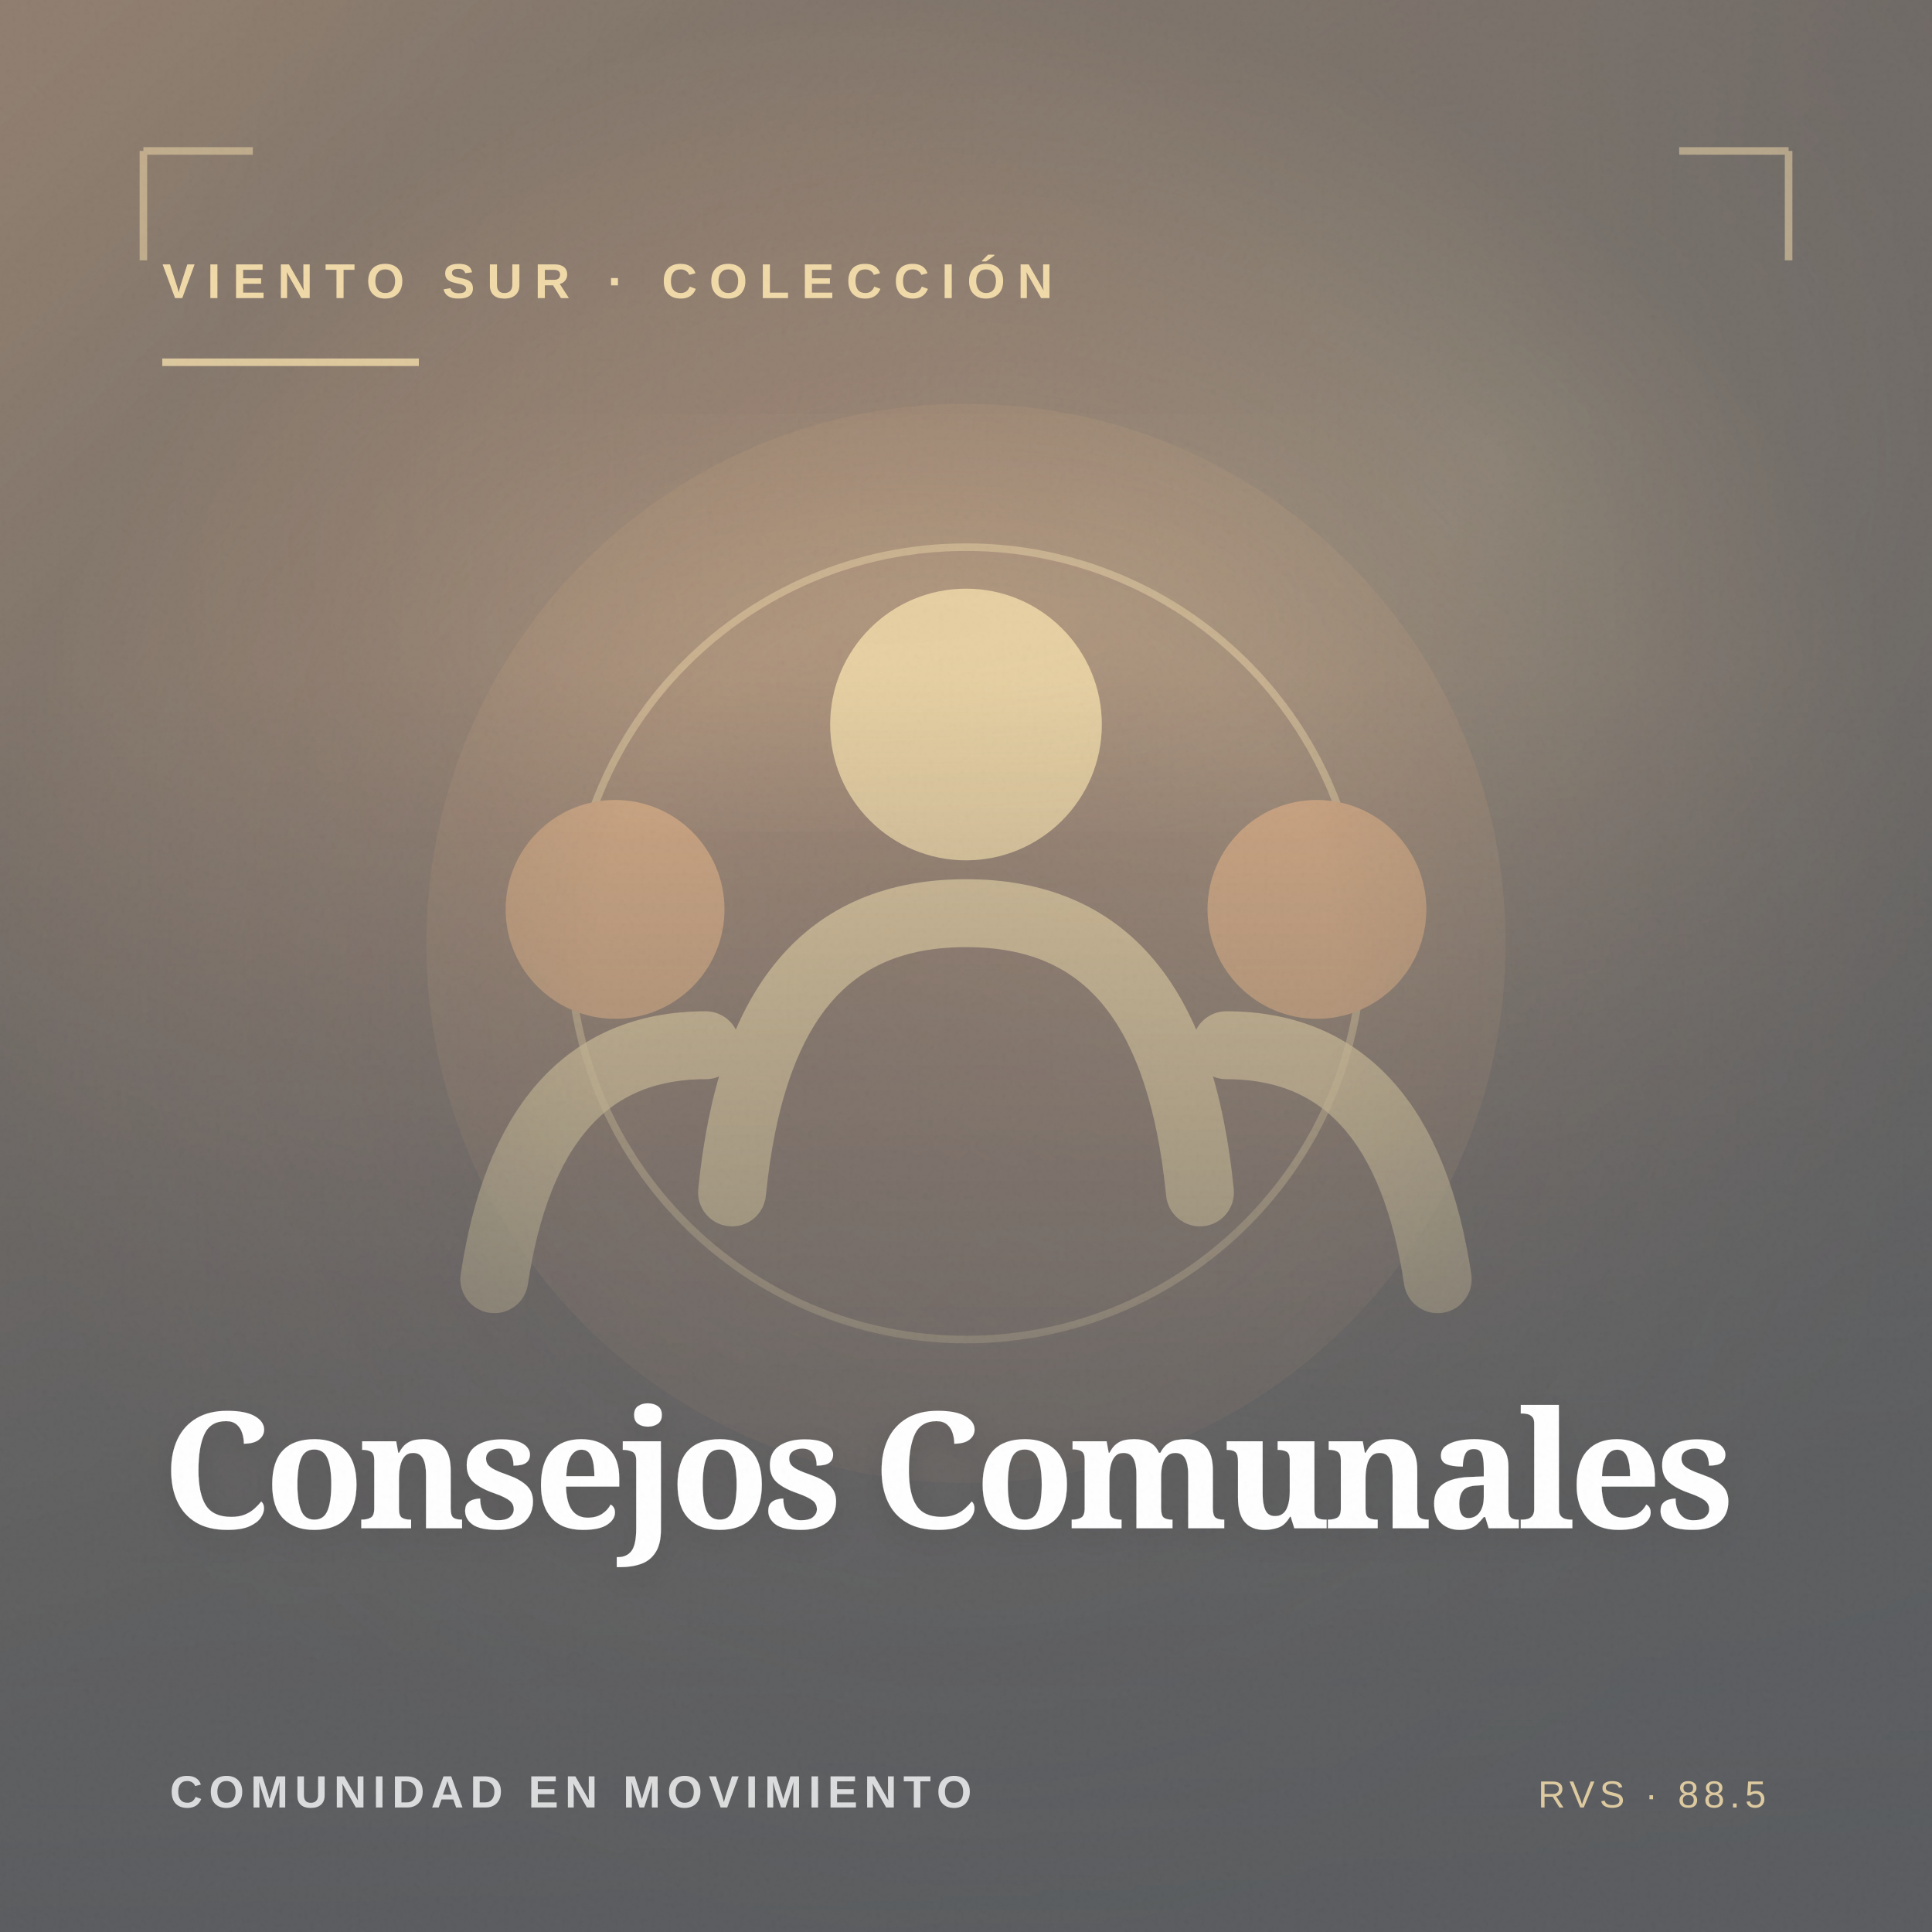
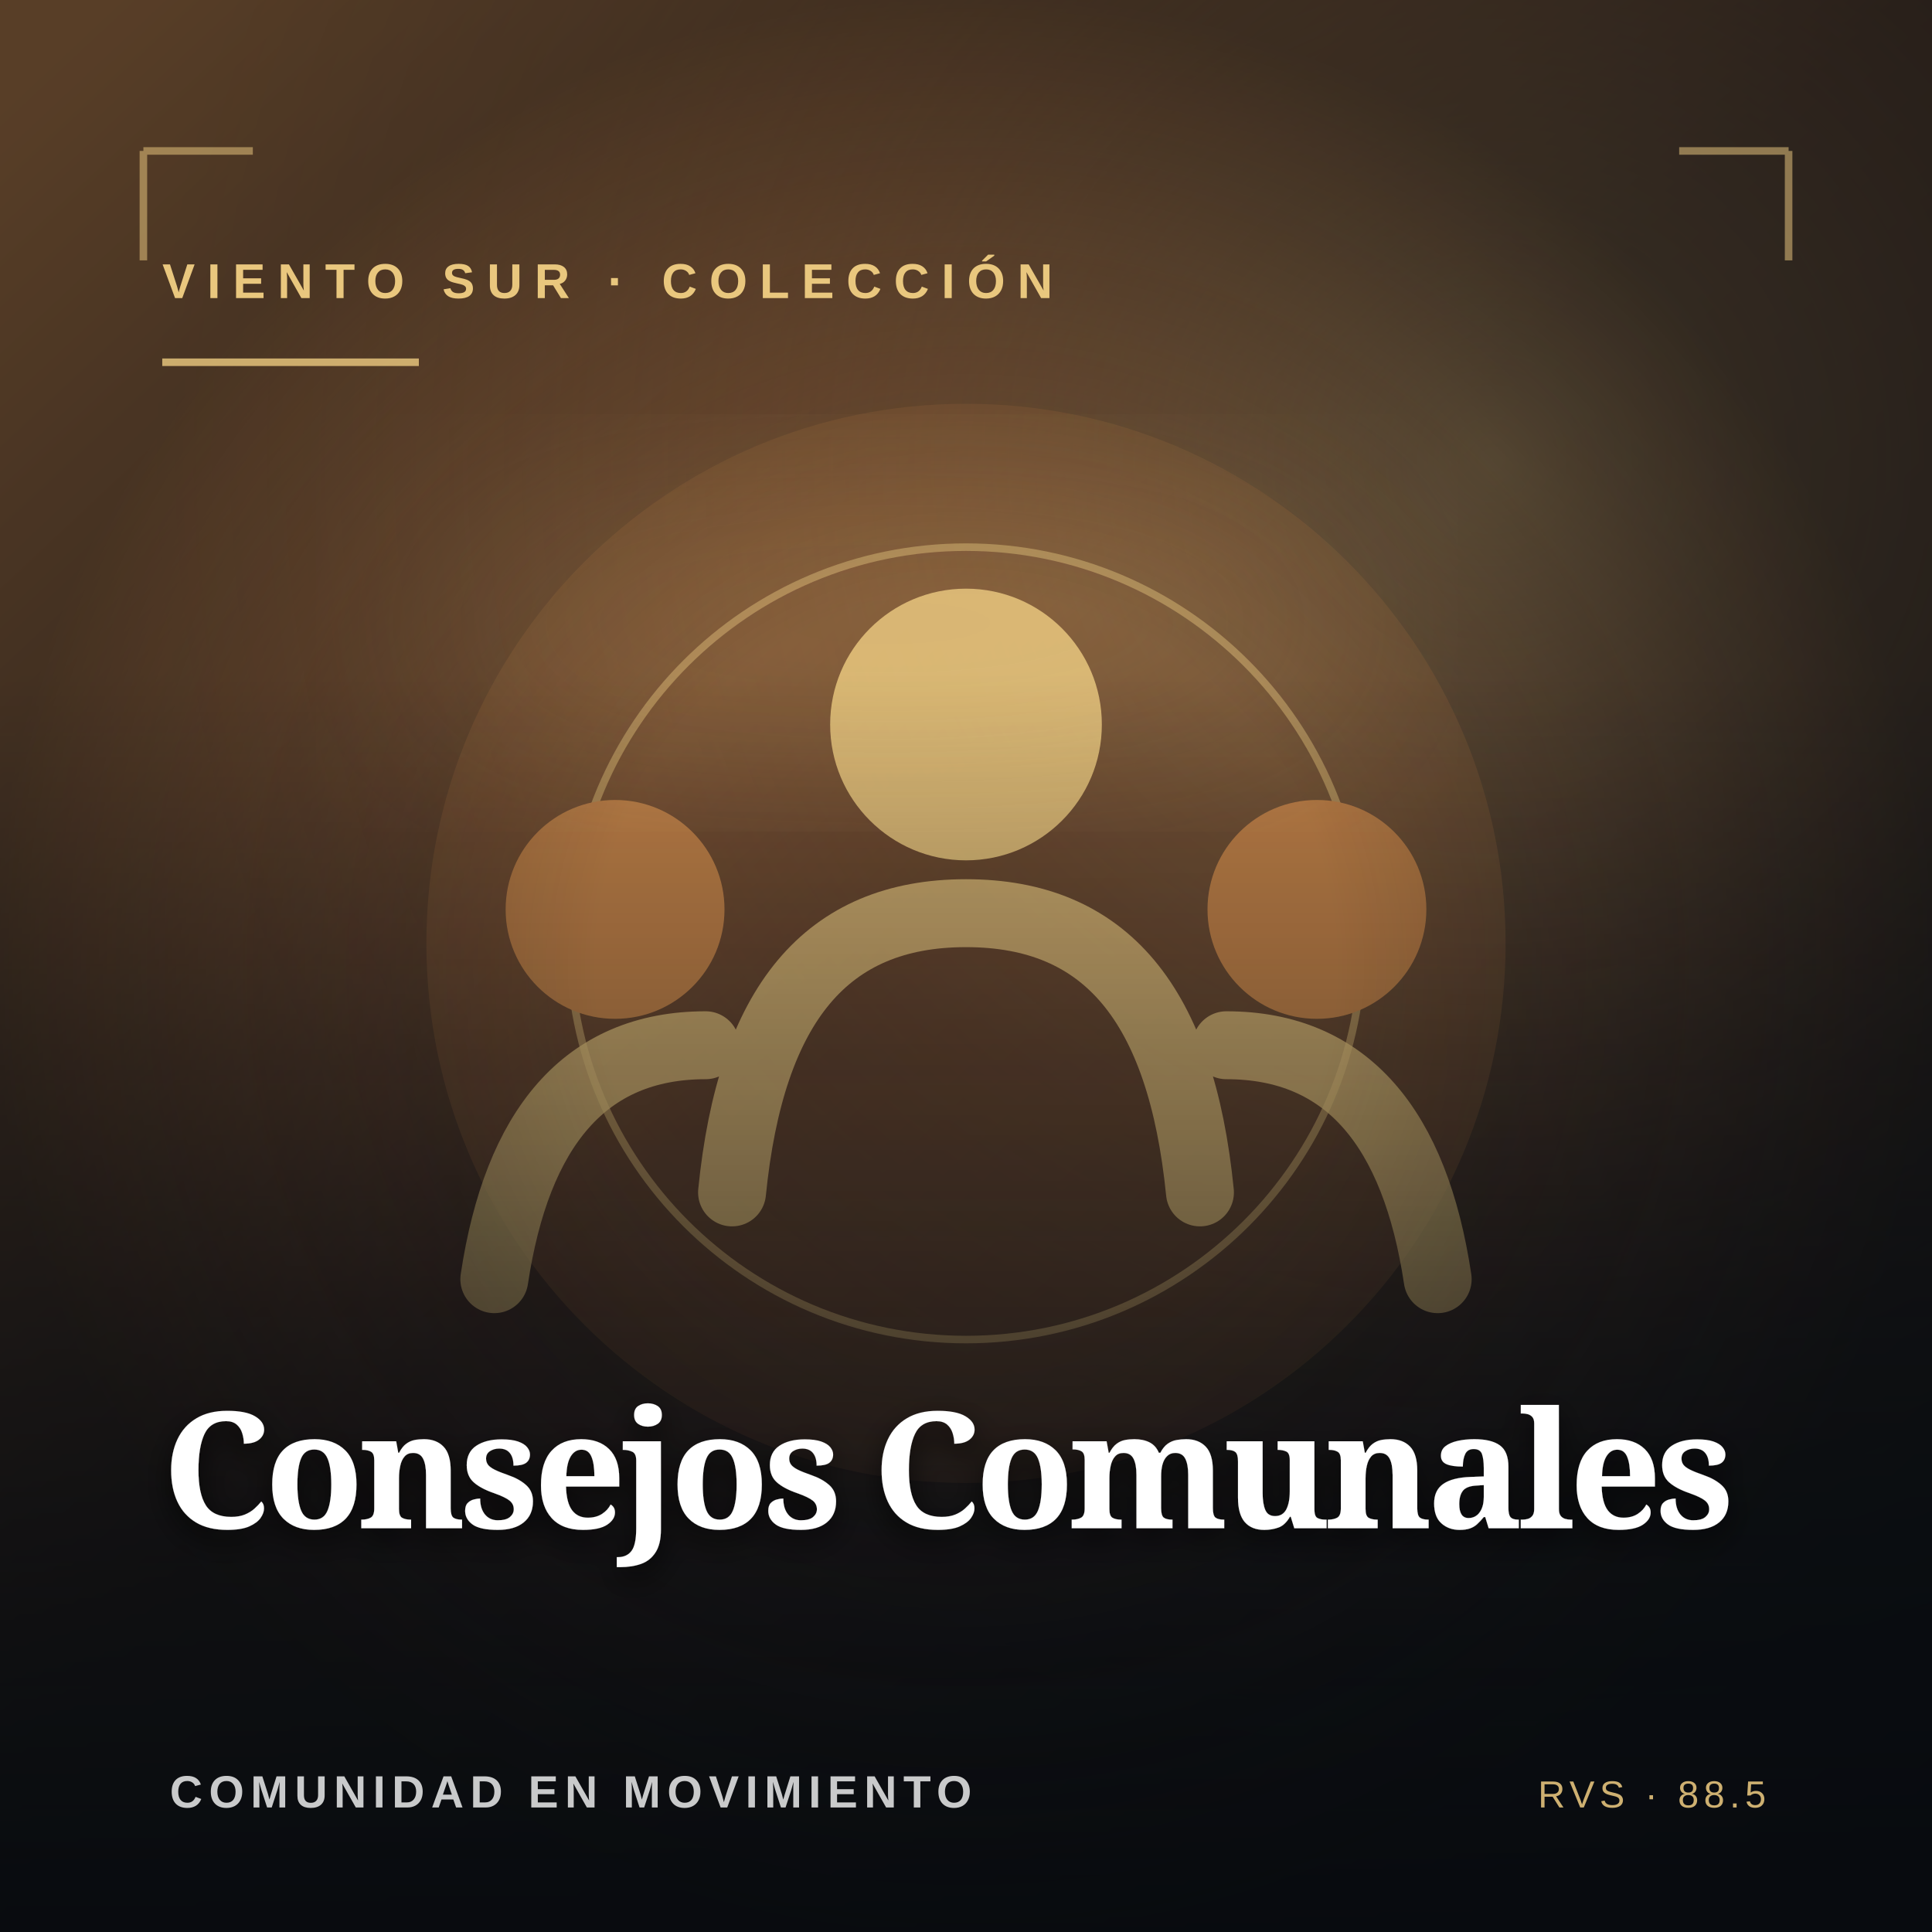
<svg xmlns="http://www.w3.org/2000/svg" viewBox="0 0 512 512" role="img" aria-label="Portada de álbum: Consejos Comunales">
  <defs>
    <linearGradient id="bg" x1=".04" y1=".02" x2=".94" y2=".98">
      <stop stop-color="#bb7d45" />
      <stop offset=".48" stop-color="#3b2921" />
      <stop offset="1" stop-color="#101419" />
    </linearGradient>
    <radialGradient id="wash" cx=".77" cy=".24" r=".69">
      <stop stop-color="#e9c77e" stop-opacity=".36" />
      <stop offset=".55" stop-color="#bb7d45" stop-opacity=".13" />
      <stop offset="1" stop-color="#3b2921" stop-opacity="0" />
    </radialGradient>
    <linearGradient id="shade" x1="0" y1="0" x2="0" y2="1">
      <stop offset=".35" stop-color="#080b0f" stop-opacity="0" />
      <stop offset=".68" stop-color="#080b0f" stop-opacity=".5" />
      <stop offset="1" stop-color="#080b0f" stop-opacity=".96" />
    </linearGradient>
    <radialGradient id="vignette">
      <stop offset=".38" stop-color="#080b0e" stop-opacity="0" />
      <stop offset="1" stop-color="#080b0e" stop-opacity=".55" />
    </radialGradient>
    <filter id="blur">
      <feGaussianBlur stdDeviation="24" />
-     </filter>
-     <filter id="grain">
-       <feTurbulence type="fractalNoise" baseFrequency=".72" numOctaves="3" seed="30" stitchTiles="stitch" />
-       <feColorMatrix type="saturate" values="0" />
-       <feComponentTransfer>
-         <feFuncA type="table" tableValues="0 .26" />
-       </feComponentTransfer>
-       <feBlend in="SourceGraphic" mode="soft-light" />
    </filter>
    <filter id="shadow" x="-20%" y="-30%" width="140%" height="170%">
      <feGaussianBlur in="SourceAlpha" stdDeviation="4" result="blur" />
      <feOffset dy="3" />
      <feComponentTransfer>
        <feFuncA type="linear" slope=".65" />
      </feComponentTransfer>
      <feMerge>
        <feMergeNode />
        <feMergeNode in="SourceGraphic" />
      </feMerge>
    </filter>
  </defs>
  <path fill="url(#bg)" d="M0 0h512v512H0z" />
  <path fill="url(#wash)" d="M0 0h512v512H0z" />
  <g>
    <circle cx="256" cy="250" r="143" fill="#bb7d45" opacity=".22" />
    <circle cx="256" cy="250" r="105" fill="none" stroke="#e9c77e" stroke-width="2" opacity=".47" />
    <circle cx="256" cy="192" r="36" fill="#e9c77e" opacity=".85" />
    <circle cx="163" cy="241" r="29" fill="#bb7d45" />
    <circle cx="349" cy="241" r="29" fill="#bb7d45" />
    <path d="M194 316c5-50 25-74 62-74s57 24 62 74m-187 23c6-40 24-62 56-62m138 0c32 0 50 22 56 62" fill="none" stroke="#e9c77e" stroke-width="18" stroke-linecap="round" opacity=".72" />
  </g>
  <ellipse cx="235" cy="165" rx="126" ry="46" fill="#e9c77e" opacity=".12" filter="url(#blur)" />
  <path fill="url(#shade)" d="M0 0h512v512H0z" />
  <path fill="url(#vignette)" d="M0 0h512v512H0z" />
  <path d="M38 40h29m-29 0v29m436-29h-29m29 0v29" fill="none" stroke="#e9c77e" stroke-width="2" opacity=".53" />
  <text x="43" y="79" fill="#e9c77e" font-family="Arial,sans-serif" font-size="13" font-weight="700" letter-spacing="3.2">VIENTO SUR  ·  COLECCIÓN</text>
  <path d="M43 96h68" stroke="#e9c77e" stroke-width="2" opacity=".82" />
  <g filter="url(#shadow)">
    <text x="43" y="405" class="title" fill="#fff" font-family="Georgia,serif" font-weight="700" letter-spacing="-1.6" font-size="43">Consejos Comunales</text>
  </g>
  <text x="45" y="479" fill="#fff" fill-opacity=".78" font-family="Arial,sans-serif" font-size="12" font-weight="700" letter-spacing="1.7">COMUNIDAD EN MOVIMIENTO</text>
  <text x="468" y="479" text-anchor="end" fill="#e9c77e" fill-opacity=".88" font-family="Arial,sans-serif" font-size="10" letter-spacing="1.3">RVS  ·  88.5</text>
-   <g filter="url(#grain)" opacity=".34">
-     <path fill="#fff" d="M0 0h512v512H0z" />
-   </g>
</svg>
